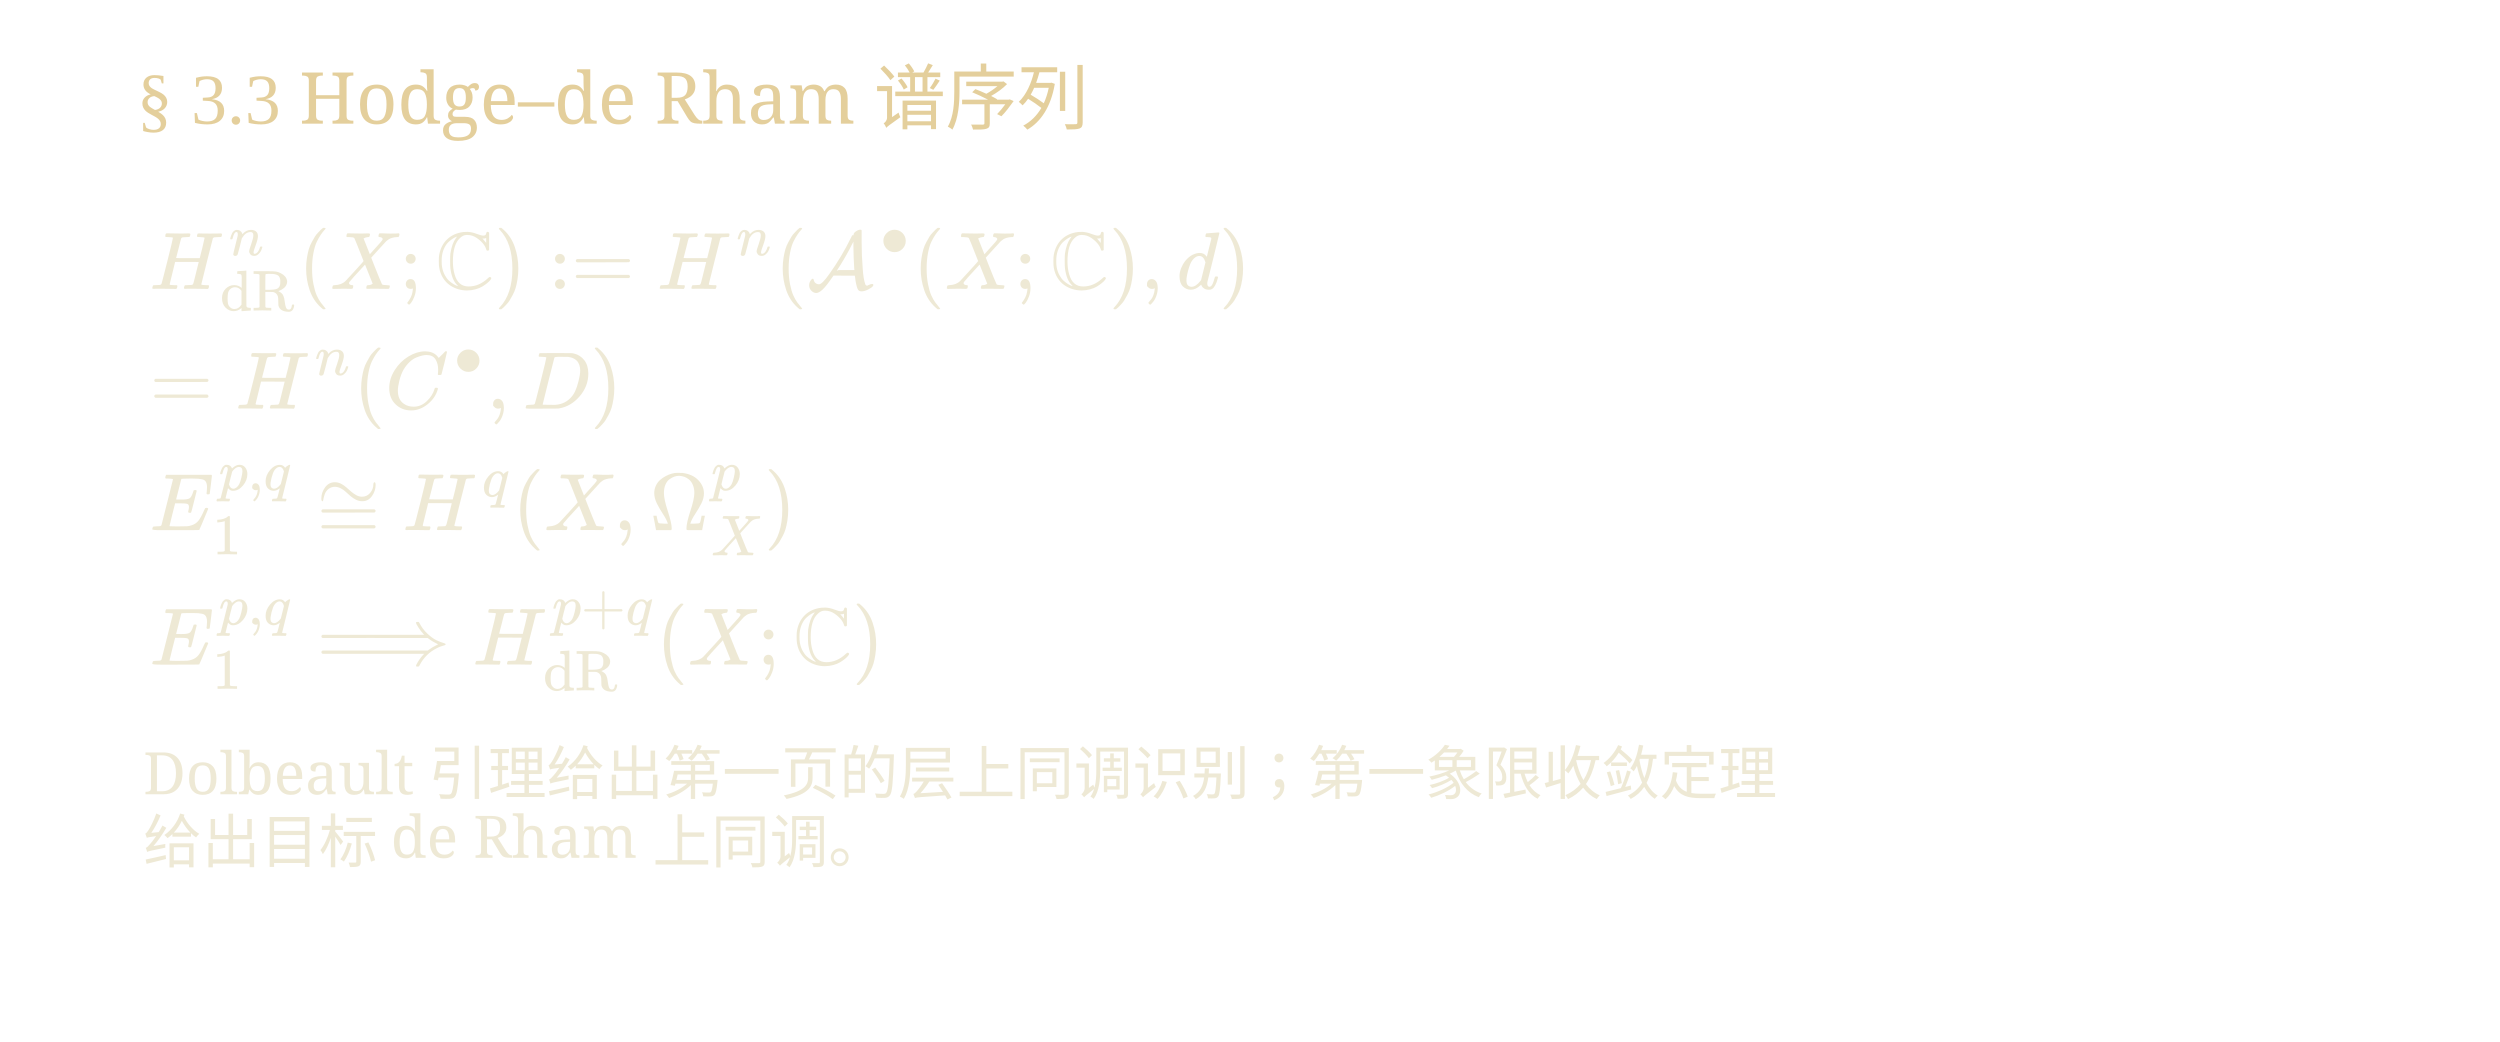
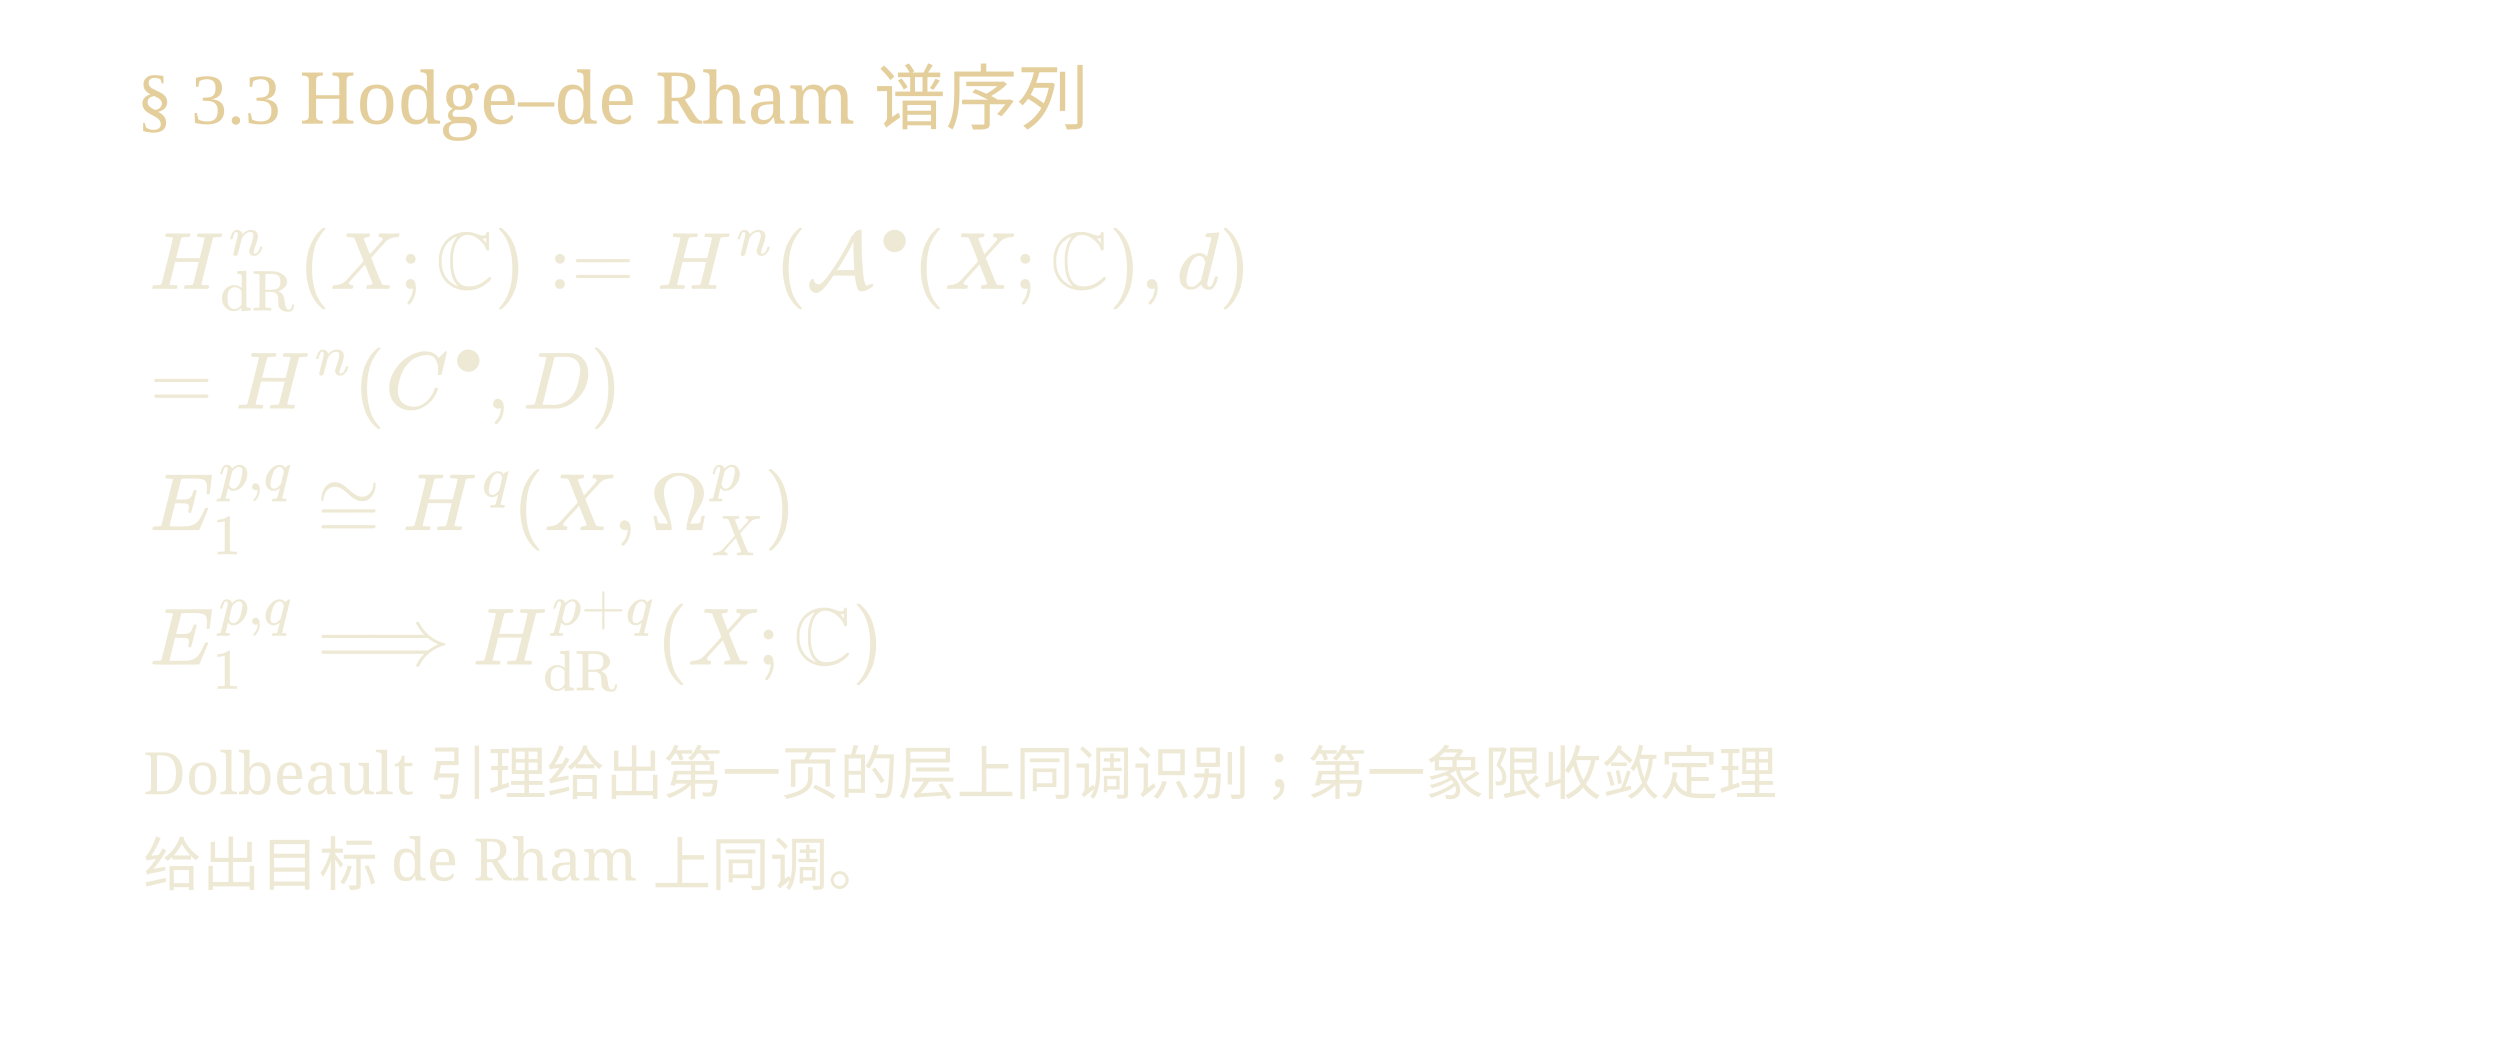
<svg xmlns="http://www.w3.org/2000/svg" width="1536" height="640" viewBox="0 0 1536 640">
  <g fill="#eee9d5" font-family="Kaiti SC, STKaiti, KaiTi, PingFang SC, serif">
    <text x="84" y="76" font-size="44" fill="#e4cf9c">
      <tspan font-family="Times New Roman, serif">§</tspan>
      <tspan font-family="Times New Roman, serif">3.3</tspan>  Hodge–de Rham 谱序列</text>
    <svg x="92" y="140.012" width="676.495" height="284.975" viewBox="0 0 13529.9 5699.5">
      <svg x="0" y="0" width="13529.9" height="1031.1" viewBox="0 -750 13529.9 1031.1">
        <g stroke="#eee9d5" fill="#eee9d5" stroke-width="0" transform="scale(1,-1)">
          <g data-mml-node="math">
            <g data-mml-node="msubsup">
              <g data-mml-node="mi">
                <path data-c="1D43B" d="M228 637Q194 637 192 641Q191 643 191 649Q191 673 202 682Q204 683 219 683Q260 681 355 681Q389 681 418 681T463 682T483 682Q499 682 499 672Q499 670 497 658Q492 641 487 638H485Q483 638 480 638T473 638T464 637T455 637Q416 636 405 634T387 623Q384 619 355 500Q348 474 340 442T328 395L324 380Q324 378 469 378H614L615 381Q615 384 646 504Q674 619 674 627T617 637Q594 637 587 639T580 648Q580 650 582 660Q586 677 588 679T604 682Q609 682 646 681T740 680Q802 680 835 681T871 682Q888 682 888 672Q888 645 876 638H874Q872 638 869 638T862 638T853 637T844 637Q805 636 794 634T776 623Q773 618 704 340T634 58Q634 51 638 51Q646 48 692 46H723Q729 38 729 37T726 19Q722 6 716 0H701Q664 2 567 2Q533 2 504 2T458 2T437 1Q420 1 420 10Q420 15 423 24Q428 43 433 45Q437 46 448 46H454Q481 46 514 49Q520 50 522 50T528 55T534 64T540 82T547 110T558 153Q565 181 569 198Q602 330 602 331T457 332H312L279 197Q245 63 245 58Q245 51 253 49T303 46H334Q340 38 340 37T337 19Q333 6 327 0H312Q275 2 178 2Q144 2 115 2T69 2T48 1Q31 1 31 10Q31 12 34 24Q39 43 44 45Q48 46 59 46H65Q92 46 125 49Q139 52 144 61Q147 65 216 339T285 628Q285 635 228 637Z" />
              </g>
              <g data-mml-node="mi" transform="translate(973.9,413) scale(0.707)">
                <path data-c="1D45B" d="M21 287Q22 293 24 303T36 341T56 388T89 425T135 442Q171 442 195 424T225 390T231 369Q231 367 232 367L243 378Q304 442 382 442Q436 442 469 415T503 336T465 179T427 52Q427 26 444 26Q450 26 453 27Q482 32 505 65T540 145Q542 153 560 153Q580 153 580 145Q580 144 576 130Q568 101 554 73T508 17T439 -10Q392 -10 371 17T350 73Q350 92 386 193T423 345Q423 404 379 404H374Q288 404 229 303L222 291L189 157Q156 26 151 16Q138 -11 108 -11Q95 -11 87 -5T76 7T74 17Q74 30 112 180T152 343Q153 348 153 366Q153 405 129 405Q91 405 66 305Q60 285 60 284Q58 278 41 278H27Q21 284 21 287Z" />
              </g>
              <g data-mml-node="TeXAtom" transform="translate(864,-265.5) scale(0.707)" data-mjx-texclass="ORD">
                <g data-mml-node="TeXAtom" data-mjx-texclass="ORD">
                  <g data-mml-node="mi">
                    <path data-c="64" d="M376 495Q376 511 376 535T377 568Q377 613 367 624T316 637H298V660Q298 683 300 683L310 684Q320 685 339 686T376 688Q393 689 413 690T443 693T454 694H457V390Q457 84 458 81Q461 61 472 55T517 46H535V0Q533 0 459 -5T380 -11H373V44L365 37Q307 -11 235 -11Q158 -11 96 50T34 215Q34 315 97 378T244 442Q319 442 376 393V495ZM373 342Q328 405 260 405Q211 405 173 369Q146 341 139 305T131 211Q131 155 138 120T173 59Q203 26 251 26Q322 26 373 103V342Z" />
                    <path data-c="52" d="M130 622Q123 629 119 631T103 634T60 637H27V683H202H236H300Q376 683 417 677T500 648Q595 600 609 517Q610 512 610 501Q610 468 594 439T556 392T511 361T472 343L456 338Q459 335 467 332Q497 316 516 298T545 254T559 211T568 155T578 94Q588 46 602 31T640 16H645Q660 16 674 32T692 87Q692 98 696 101T712 105T728 103T732 90Q732 59 716 27T672 -16Q656 -22 630 -22Q481 -16 458 90Q456 101 456 163T449 246Q430 304 373 320L363 322L297 323H231V192L232 61Q238 51 249 49T301 46H334V0H323Q302 3 181 3Q59 3 38 0H27V46H60Q102 47 111 49T130 61V622ZM491 499V509Q491 527 490 539T481 570T462 601T424 623T362 636Q360 636 340 636T304 637H283Q238 637 234 628Q231 624 231 492V360H289Q390 360 434 378T489 456Q491 467 491 499Z" transform="translate(556,0)" />
                  </g>
                </g>
              </g>
            </g>
            <g data-mml-node="mo" transform="translate(1827.6,0)">
              <path data-c="28" d="M94 250Q94 319 104 381T127 488T164 576T202 643T244 695T277 729T302 750H315H319Q333 750 333 741Q333 738 316 720T275 667T226 581T184 443T167 250T184 58T225 -81T274 -167T316 -220T333 -241Q333 -250 318 -250H315H302L274 -226Q180 -141 137 -14T94 250Z" />
            </g>
            <g data-mml-node="mi" transform="translate(2216.6,0)">
              <path data-c="1D44B" d="M42 0H40Q26 0 26 11Q26 15 29 27Q33 41 36 43T55 46Q141 49 190 98Q200 108 306 224T411 342Q302 620 297 625Q288 636 234 637H206Q200 643 200 645T202 664Q206 677 212 683H226Q260 681 347 681Q380 681 408 681T453 682T473 682Q490 682 490 671Q490 670 488 658Q484 643 481 640T465 637Q434 634 411 620L488 426L541 485Q646 598 646 610Q646 628 622 635Q617 635 609 637Q594 637 594 648Q594 650 596 664Q600 677 606 683H618Q619 683 643 683T697 681T738 680Q828 680 837 683H845Q852 676 852 672Q850 647 840 637H824Q790 636 763 628T722 611T698 593L687 584Q687 585 592 480L505 384Q505 383 536 304T601 142T638 56Q648 47 699 46Q734 46 734 37Q734 35 732 23Q728 7 725 4T711 1Q708 1 678 1T589 2Q528 2 496 2T461 1Q444 1 444 10Q444 11 446 25Q448 35 450 39T455 44T464 46T480 47T506 54Q523 62 523 64Q522 64 476 181L429 299Q241 95 236 84Q232 76 232 72Q232 53 261 47Q262 47 267 47T273 46Q276 46 277 46T280 45T283 42T284 35Q284 26 282 19Q279 6 276 4T261 1Q258 1 243 1T201 2T142 2Q64 2 42 0Z" />
            </g>
            <g data-mml-node="mo" transform="translate(3068.6,0)">
              <path data-c="3B" d="M78 370Q78 394 95 412T138 430Q162 430 180 414T199 371Q199 346 182 328T139 310T96 327T78 370ZM78 60Q78 85 94 103T137 121Q202 121 202 8Q202 -44 183 -94T144 -169T118 -194Q115 -194 106 -186T95 -174Q94 -171 107 -155T137 -107T160 -38Q161 -32 162 -22T165 -4T165 4Q165 5 161 4T142 0Q110 0 94 18T78 60Z" />
            </g>
            <g data-mml-node="TeXAtom" data-mjx-texclass="ORD" transform="translate(3513.2,0)">
              <g data-mml-node="mi">
                <path data-c="2102" d="M684 131Q684 125 672 109T633 71T573 29T489 -5T386 -19Q330 -19 276 -3T174 46T91 134T44 261Q39 283 39 341T44 421Q66 538 143 611T341 699Q344 699 364 700T395 701Q449 698 503 677T585 655Q603 655 611 662T620 678T625 694T639 702Q650 702 657 690V481L653 474Q640 467 628 472Q624 476 618 496T595 541Q562 587 507 625T390 663H381Q337 663 299 625Q212 547 212 336Q212 249 233 179Q274 30 405 30Q533 30 641 130Q658 147 666 147Q671 147 677 143T684 131ZM250 625Q264 643 261 643Q238 635 214 620T161 579T110 510T79 414Q74 384 74 341T79 268Q89 213 113 169T164 101T217 61T260 39L277 34Q270 41 264 48Q199 111 181 254Q178 281 178 344T181 434Q200 559 250 625ZM621 565V625Q617 623 613 623Q603 619 590 619H575L588 605Q608 583 610 579L621 565Z" />
              </g>
            </g>
            <g data-mml-node="mo" transform="translate(4235.2,0)">
              <path data-c="29" d="M60 749L64 750Q69 750 74 750H86L114 726Q208 641 251 514T294 250Q294 182 284 119T261 12T224 -76T186 -143T145 -194T113 -227T90 -246Q87 -249 86 -250H74Q66 -250 63 -250T58 -247T55 -238Q56 -237 66 -225Q221 -64 221 250T66 725Q56 737 55 738Q55 746 60 749Z" />
            </g>
            <g data-mml-node="mo" transform="translate(4902,0)">
              <g data-mml-node="text">
                <path data-c="3A" d="M78 370Q78 394 95 412T138 430Q162 430 180 414T199 371Q199 346 182 328T139 310T96 327T78 370ZM78 60Q78 84 95 102T138 120Q162 120 180 104T199 61Q199 36 182 18T139 0T96 17T78 60Z" />
              </g>
              <g data-mml-node="text" transform="translate(278,0)">
                <path data-c="3D" d="M56 347Q56 360 70 367H707Q722 359 722 347Q722 336 708 328L390 327H72Q56 332 56 347ZM56 153Q56 168 72 173H708Q722 163 722 153Q722 140 707 133H70Q56 140 56 153Z" />
              </g>
            </g>
            <g data-mml-node="msup" transform="translate(6235.8,0)">
              <g data-mml-node="mi">
                <path data-c="1D43B" d="M228 637Q194 637 192 641Q191 643 191 649Q191 673 202 682Q204 683 219 683Q260 681 355 681Q389 681 418 681T463 682T483 682Q499 682 499 672Q499 670 497 658Q492 641 487 638H485Q483 638 480 638T473 638T464 637T455 637Q416 636 405 634T387 623Q384 619 355 500Q348 474 340 442T328 395L324 380Q324 378 469 378H614L615 381Q615 384 646 504Q674 619 674 627T617 637Q594 637 587 639T580 648Q580 650 582 660Q586 677 588 679T604 682Q609 682 646 681T740 680Q802 680 835 681T871 682Q888 682 888 672Q888 645 876 638H874Q872 638 869 638T862 638T853 637T844 637Q805 636 794 634T776 623Q773 618 704 340T634 58Q634 51 638 51Q646 48 692 46H723Q729 38 729 37T726 19Q722 6 716 0H701Q664 2 567 2Q533 2 504 2T458 2T437 1Q420 1 420 10Q420 15 423 24Q428 43 433 45Q437 46 448 46H454Q481 46 514 49Q520 50 522 50T528 55T534 64T540 82T547 110T558 153Q565 181 569 198Q602 330 602 331T457 332H312L279 197Q245 63 245 58Q245 51 253 49T303 46H334Q340 38 340 37T337 19Q333 6 327 0H312Q275 2 178 2Q144 2 115 2T69 2T48 1Q31 1 31 10Q31 12 34 24Q39 43 44 45Q48 46 59 46H65Q92 46 125 49Q139 52 144 61Q147 65 216 339T285 628Q285 635 228 637Z" />
              </g>
              <g data-mml-node="mi" transform="translate(973.9,413) scale(0.707)">
                <path data-c="1D45B" d="M21 287Q22 293 24 303T36 341T56 388T89 425T135 442Q171 442 195 424T225 390T231 369Q231 367 232 367L243 378Q304 442 382 442Q436 442 469 415T503 336T465 179T427 52Q427 26 444 26Q450 26 453 27Q482 32 505 65T540 145Q542 153 560 153Q580 153 580 145Q580 144 576 130Q568 101 554 73T508 17T439 -10Q392 -10 371 17T350 73Q350 92 386 193T423 345Q423 404 379 404H374Q288 404 229 303L222 291L189 157Q156 26 151 16Q138 -11 108 -11Q95 -11 87 -5T76 7T74 17Q74 30 112 180T152 343Q153 348 153 366Q153 405 129 405Q91 405 66 305Q60 285 60 284Q58 278 41 278H27Q21 284 21 287Z" />
              </g>
            </g>
            <g data-mml-node="mo" transform="translate(7683.9,0)">
              <path data-c="28" d="M94 250Q94 319 104 381T127 488T164 576T202 643T244 695T277 729T302 750H315H319Q333 750 333 741Q333 738 316 720T275 667T226 581T184 443T167 250T184 58T225 -81T274 -167T316 -220T333 -241Q333 -250 318 -250H315H302L274 -226Q180 -141 137 -14T94 250Z" />
            </g>
            <g data-mml-node="msup" transform="translate(8072.9,0)">
              <g data-mml-node="TeXAtom" data-mjx-texclass="ORD">
                <g data-mml-node="mi">
                  <path data-c="41" d="M576 668Q576 688 606 708T660 728Q676 728 675 712V571Q675 409 688 252Q696 122 720 57Q722 53 723 50T728 46T732 43T737 41T743 39L754 45Q788 61 803 61Q819 61 819 47Q818 43 814 35Q799 15 755 -7T675 -30Q659 -30 648 -25T630 -8T621 11T614 34Q603 77 599 106T594 146T591 160V163H460L329 164L316 145Q241 35 196 -7T119 -50T59 -24T30 43Q30 75 46 100T74 125Q81 125 83 120T88 104T96 84Q118 57 151 57Q189 57 277 182Q432 400 542 625L559 659H567Q574 659 575 660T576 668ZM584 249Q579 333 577 386T575 473T574 520V581L563 560Q497 426 412 290L372 228L370 224H371L383 228L393 232H586L584 249Z" />
                </g>
              </g>
              <g data-mml-node="mo" transform="translate(903.1,413) scale(0.707)">
                <path data-c="2219" d="M55 251Q55 328 112 386T249 444T386 388T444 249Q444 171 388 113T250 55Q170 55 113 112T55 251Z" />
              </g>
            </g>
            <g data-mml-node="mo" transform="translate(9379.5,0)">
              <path data-c="28" d="M94 250Q94 319 104 381T127 488T164 576T202 643T244 695T277 729T302 750H315H319Q333 750 333 741Q333 738 316 720T275 667T226 581T184 443T167 250T184 58T225 -81T274 -167T316 -220T333 -241Q333 -250 318 -250H315H302L274 -226Q180 -141 137 -14T94 250Z" />
            </g>
            <g data-mml-node="mi" transform="translate(9768.5,0)">
              <path data-c="1D44B" d="M42 0H40Q26 0 26 11Q26 15 29 27Q33 41 36 43T55 46Q141 49 190 98Q200 108 306 224T411 342Q302 620 297 625Q288 636 234 637H206Q200 643 200 645T202 664Q206 677 212 683H226Q260 681 347 681Q380 681 408 681T453 682T473 682Q490 682 490 671Q490 670 488 658Q484 643 481 640T465 637Q434 634 411 620L488 426L541 485Q646 598 646 610Q646 628 622 635Q617 635 609 637Q594 637 594 648Q594 650 596 664Q600 677 606 683H618Q619 683 643 683T697 681T738 680Q828 680 837 683H845Q852 676 852 672Q850 647 840 637H824Q790 636 763 628T722 611T698 593L687 584Q687 585 592 480L505 384Q505 383 536 304T601 142T638 56Q648 47 699 46Q734 46 734 37Q734 35 732 23Q728 7 725 4T711 1Q708 1 678 1T589 2Q528 2 496 2T461 1Q444 1 444 10Q444 11 446 25Q448 35 450 39T455 44T464 46T480 47T506 54Q523 62 523 64Q522 64 476 181L429 299Q241 95 236 84Q232 76 232 72Q232 53 261 47Q262 47 267 47T273 46Q276 46 277 46T280 45T283 42T284 35Q284 26 282 19Q279 6 276 4T261 1Q258 1 243 1T201 2T142 2Q64 2 42 0Z" />
            </g>
            <g data-mml-node="mo" transform="translate(10620.5,0)">
              <path data-c="3B" d="M78 370Q78 394 95 412T138 430Q162 430 180 414T199 371Q199 346 182 328T139 310T96 327T78 370ZM78 60Q78 85 94 103T137 121Q202 121 202 8Q202 -44 183 -94T144 -169T118 -194Q115 -194 106 -186T95 -174Q94 -171 107 -155T137 -107T160 -38Q161 -32 162 -22T165 -4T165 4Q165 5 161 4T142 0Q110 0 94 18T78 60Z" />
            </g>
            <g data-mml-node="TeXAtom" data-mjx-texclass="ORD" transform="translate(11065.2,0)">
              <g data-mml-node="mi">
                <path data-c="2102" d="M684 131Q684 125 672 109T633 71T573 29T489 -5T386 -19Q330 -19 276 -3T174 46T91 134T44 261Q39 283 39 341T44 421Q66 538 143 611T341 699Q344 699 364 700T395 701Q449 698 503 677T585 655Q603 655 611 662T620 678T625 694T639 702Q650 702 657 690V481L653 474Q640 467 628 472Q624 476 618 496T595 541Q562 587 507 625T390 663H381Q337 663 299 625Q212 547 212 336Q212 249 233 179Q274 30 405 30Q533 30 641 130Q658 147 666 147Q671 147 677 143T684 131ZM250 625Q264 643 261 643Q238 635 214 620T161 579T110 510T79 414Q74 384 74 341T79 268Q89 213 113 169T164 101T217 61T260 39L277 34Q270 41 264 48Q199 111 181 254Q178 281 178 344T181 434Q200 559 250 625ZM621 565V625Q617 623 613 623Q603 619 590 619H575L588 605Q608 583 610 579L621 565Z" />
              </g>
            </g>
            <g data-mml-node="mo" transform="translate(11787.2,0)">
              <path data-c="29" d="M60 749L64 750Q69 750 74 750H86L114 726Q208 641 251 514T294 250Q294 182 284 119T261 12T224 -76T186 -143T145 -194T113 -227T90 -246Q87 -249 86 -250H74Q66 -250 63 -250T58 -247T55 -238Q56 -237 66 -225Q221 -64 221 250T66 725Q56 737 55 738Q55 746 60 749Z" />
            </g>
            <g data-mml-node="mo" transform="translate(12176.2,0)">
              <path data-c="2C" d="M78 35T78 60T94 103T137 121Q165 121 187 96T210 8Q210 -27 201 -60T180 -117T154 -158T130 -185T117 -194Q113 -194 104 -185T95 -172Q95 -168 106 -156T131 -126T157 -76T173 -3V9L172 8Q170 7 167 6T161 3T152 1T140 0Q113 0 96 17Z" />
            </g>
            <g data-mml-node="mi" transform="translate(12620.9,0)">
              <path data-c="1D451" d="M366 683Q367 683 438 688T511 694Q523 694 523 686Q523 679 450 384T375 83T374 68Q374 26 402 26Q411 27 422 35Q443 55 463 131Q469 151 473 152Q475 153 483 153H487H491Q506 153 506 145Q506 140 503 129Q490 79 473 48T445 8T417 -8Q409 -10 393 -10Q359 -10 336 5T306 36L300 51Q299 52 296 50Q294 48 292 46Q233 -10 172 -10Q117 -10 75 30T33 157Q33 205 53 255T101 341Q148 398 195 420T280 442Q336 442 364 400Q369 394 369 396Q370 400 396 505T424 616Q424 629 417 632T378 637H357Q351 643 351 645T353 664Q358 683 366 683ZM352 326Q329 405 277 405Q242 405 210 374T160 293Q131 214 119 129Q119 126 119 118T118 106Q118 61 136 44T179 26Q233 26 290 98L298 109L352 326Z" />
            </g>
            <g data-mml-node="mo" transform="translate(13140.9,0)">
              <path data-c="29" d="M60 749L64 750Q69 750 74 750H86L114 726Q208 641 251 514T294 250Q294 182 284 119T261 12T224 -76T186 -143T145 -194T113 -227T90 -246Q87 -249 86 -250H74Q66 -250 63 -250T58 -247T55 -238Q56 -237 66 -225Q221 -64 221 250T66 725Q56 737 55 738Q55 746 60 749Z" />
            </g>
          </g>
        </g>
      </svg>
      <svg x="0" y="1471.1" width="5803.4" height="1000" viewBox="0 -750 5803.4 1000">
        <g stroke="#eee9d5" fill="#eee9d5" stroke-width="0" transform="scale(1,-1)">
          <g data-mml-node="math">
            <g data-mml-node="mo">
              <path data-c="3D" d="M56 347Q56 360 70 367H707Q722 359 722 347Q722 336 708 328L390 327H72Q56 332 56 347ZM56 153Q56 168 72 173H708Q722 163 722 153Q722 140 707 133H70Q56 140 56 153Z" />
            </g>
            <g data-mml-node="msup" transform="translate(1055.8,0)">
              <g data-mml-node="mi">
                <path data-c="1D43B" d="M228 637Q194 637 192 641Q191 643 191 649Q191 673 202 682Q204 683 219 683Q260 681 355 681Q389 681 418 681T463 682T483 682Q499 682 499 672Q499 670 497 658Q492 641 487 638H485Q483 638 480 638T473 638T464 637T455 637Q416 636 405 634T387 623Q384 619 355 500Q348 474 340 442T328 395L324 380Q324 378 469 378H614L615 381Q615 384 646 504Q674 619 674 627T617 637Q594 637 587 639T580 648Q580 650 582 660Q586 677 588 679T604 682Q609 682 646 681T740 680Q802 680 835 681T871 682Q888 682 888 672Q888 645 876 638H874Q872 638 869 638T862 638T853 637T844 637Q805 636 794 634T776 623Q773 618 704 340T634 58Q634 51 638 51Q646 48 692 46H723Q729 38 729 37T726 19Q722 6 716 0H701Q664 2 567 2Q533 2 504 2T458 2T437 1Q420 1 420 10Q420 15 423 24Q428 43 433 45Q437 46 448 46H454Q481 46 514 49Q520 50 522 50T528 55T534 64T540 82T547 110T558 153Q565 181 569 198Q602 330 602 331T457 332H312L279 197Q245 63 245 58Q245 51 253 49T303 46H334Q340 38 340 37T337 19Q333 6 327 0H312Q275 2 178 2Q144 2 115 2T69 2T48 1Q31 1 31 10Q31 12 34 24Q39 43 44 45Q48 46 59 46H65Q92 46 125 49Q139 52 144 61Q147 65 216 339T285 628Q285 635 228 637Z" />
              </g>
              <g data-mml-node="mi" transform="translate(973.9,413) scale(0.707)">
                <path data-c="1D45B" d="M21 287Q22 293 24 303T36 341T56 388T89 425T135 442Q171 442 195 424T225 390T231 369Q231 367 232 367L243 378Q304 442 382 442Q436 442 469 415T503 336T465 179T427 52Q427 26 444 26Q450 26 453 27Q482 32 505 65T540 145Q542 153 560 153Q580 153 580 145Q580 144 576 130Q568 101 554 73T508 17T439 -10Q392 -10 371 17T350 73Q350 92 386 193T423 345Q423 404 379 404H374Q288 404 229 303L222 291L189 157Q156 26 151 16Q138 -11 108 -11Q95 -11 87 -5T76 7T74 17Q74 30 112 180T152 343Q153 348 153 366Q153 405 129 405Q91 405 66 305Q60 285 60 284Q58 278 41 278H27Q21 284 21 287Z" />
              </g>
            </g>
            <g data-mml-node="mo" transform="translate(2503.9,0)">
              <path data-c="28" d="M94 250Q94 319 104 381T127 488T164 576T202 643T244 695T277 729T302 750H315H319Q333 750 333 741Q333 738 316 720T275 667T226 581T184 443T167 250T184 58T225 -81T274 -167T316 -220T333 -241Q333 -250 318 -250H315H302L274 -226Q180 -141 137 -14T94 250Z" />
            </g>
            <g data-mml-node="msup" transform="translate(2892.9,0)">
              <g data-mml-node="mi">
                <path data-c="1D436" d="M50 252Q50 367 117 473T286 641T490 704Q580 704 633 653Q642 643 648 636T656 626L657 623Q660 623 684 649Q691 655 699 663T715 679T725 690L740 705H746Q760 705 760 698Q760 694 728 561Q692 422 692 421Q690 416 687 415T669 413H653Q647 419 647 422Q647 423 648 429T650 449T651 481Q651 552 619 605T510 659Q484 659 454 652T382 628T299 572T226 479Q194 422 175 346T156 222Q156 108 232 58Q280 24 350 24Q441 24 512 92T606 240Q610 253 612 255T628 257Q648 257 648 248Q648 243 647 239Q618 132 523 55T319 -22Q206 -22 128 53T50 252Z" />
              </g>
              <g data-mml-node="mo" transform="translate(845.3,413) scale(0.707)">
                <path data-c="2219" d="M55 251Q55 328 112 386T249 444T386 388T444 249Q444 171 388 113T250 55Q170 55 113 112T55 251Z" />
              </g>
            </g>
            <g data-mml-node="mo" transform="translate(4141.7,0)">
              <path data-c="2C" d="M78 35T78 60T94 103T137 121Q165 121 187 96T210 8Q210 -27 201 -60T180 -117T154 -158T130 -185T117 -194Q113 -194 104 -185T95 -172Q95 -168 106 -156T131 -126T157 -76T173 -3V9L172 8Q170 7 167 6T161 3T152 1T140 0Q113 0 96 17Z" />
            </g>
            <g data-mml-node="mi" transform="translate(4586.4,0)">
              <path data-c="1D437" d="M287 628Q287 635 230 637Q207 637 200 638T193 647Q193 655 197 667T204 682Q206 683 403 683Q570 682 590 682T630 676Q702 659 752 597T803 431Q803 275 696 151T444 3L430 1L236 0H125H72Q48 0 41 2T33 11Q33 13 36 25Q40 41 44 43T67 46Q94 46 127 49Q141 52 146 61Q149 65 218 339T287 628ZM703 469Q703 507 692 537T666 584T629 613T590 629T555 636Q553 636 541 636T512 636T479 637H436Q392 637 386 627Q384 623 313 339T242 52Q242 48 253 48T330 47Q335 47 349 47T373 46Q499 46 581 128Q617 164 640 212T683 339T703 469Z" />
            </g>
            <g data-mml-node="mo" transform="translate(5414.4,0)">
              <path data-c="29" d="M60 749L64 750Q69 750 74 750H86L114 726Q208 641 251 514T294 250Q294 182 284 119T261 12T224 -76T186 -143T145 -194T113 -227T90 -246Q87 -249 86 -250H74Q66 -250 63 -250T58 -247T55 -238Q56 -237 66 -225Q221 -64 221 250T66 725Q56 737 55 738Q55 746 60 749Z" />
            </g>
          </g>
        </g>
      </svg>
      <svg x="0" y="2911.1" width="7940.6" height="1112.7" viewBox="0 -803.3 7940.6 1112.7">
        <g stroke="#eee9d5" fill="#eee9d5" stroke-width="0" transform="scale(1,-1)">
          <g data-mml-node="math">
            <g data-mml-node="msubsup">
              <g data-mml-node="mi">
                <path data-c="1D438" d="M492 213Q472 213 472 226Q472 230 477 250T482 285Q482 316 461 323T364 330H312Q311 328 277 192T243 52Q243 48 254 48T334 46Q428 46 458 48T518 61Q567 77 599 117T670 248Q680 270 683 272Q690 274 698 274Q718 274 718 261Q613 7 608 2Q605 0 322 0H133Q31 0 31 11Q31 13 34 25Q38 41 42 43T65 46Q92 46 125 49Q139 52 144 61Q146 66 215 342T285 622Q285 629 281 629Q273 632 228 634H197Q191 640 191 642T193 659Q197 676 203 680H757Q764 676 764 669Q764 664 751 557T737 447Q735 440 717 440H705Q698 445 698 453L701 476Q704 500 704 528Q704 558 697 578T678 609T643 625T596 632T532 634H485Q397 633 392 631Q388 629 386 622Q385 619 355 499T324 377Q347 376 372 376H398Q464 376 489 391T534 472Q538 488 540 490T557 493Q562 493 565 493T570 492T572 491T574 487T577 483L544 351Q511 218 508 216Q505 213 492 213Z" />
              </g>
              <g data-mml-node="TeXAtom" transform="translate(848.3,490.8) scale(0.707)" data-mjx-texclass="ORD">
                <g data-mml-node="mi">
                  <path data-c="1D45D" d="M23 287Q24 290 25 295T30 317T40 348T55 381T75 411T101 433T134 442Q209 442 230 378L240 387Q302 442 358 442Q423 442 460 395T497 281Q497 173 421 82T249 -10Q227 -10 210 -4Q199 1 187 11T168 28L161 36Q160 35 139 -51T118 -138Q118 -144 126 -145T163 -148H188Q194 -155 194 -157T191 -175Q188 -187 185 -190T172 -194Q170 -194 161 -194T127 -193T65 -192Q-5 -192 -24 -194H-32Q-39 -187 -39 -183Q-37 -156 -26 -148H-6Q28 -147 33 -136Q36 -130 94 103T155 350Q156 355 156 364Q156 405 131 405Q109 405 94 377T71 316T59 280Q57 278 43 278H29Q23 284 23 287ZM178 102Q200 26 252 26Q282 26 310 49T356 107Q374 141 392 215T411 325V331Q411 405 350 405Q339 405 328 402T306 393T286 380T269 365T254 350T243 336T235 326L232 322Q232 321 229 308T218 264T204 212Q178 106 178 102Z" />
                </g>
                <g data-mml-node="mo" transform="translate(503,0)">
                  <path data-c="2C" d="M78 35T78 60T94 103T137 121Q165 121 187 96T210 8Q210 -27 201 -60T180 -117T154 -158T130 -185T117 -194Q113 -194 104 -185T95 -172Q95 -168 106 -156T131 -126T157 -76T173 -3V9L172 8Q170 7 167 6T161 3T152 1T140 0Q113 0 96 17Z" />
                </g>
                <g data-mml-node="mi" transform="translate(781,0)">
                  <path data-c="1D45E" d="M33 157Q33 258 109 349T280 441Q340 441 372 389Q373 390 377 395T388 406T404 418Q438 442 450 442Q454 442 457 439T460 434Q460 425 391 149Q320 -135 320 -139Q320 -147 365 -148H390Q396 -156 396 -157T393 -175Q389 -188 383 -194H370Q339 -192 262 -192Q234 -192 211 -192T174 -192T157 -193Q143 -193 143 -185Q143 -182 145 -170Q149 -154 152 -151T172 -148Q220 -148 230 -141Q238 -136 258 -53T279 32Q279 33 272 29Q224 -10 172 -10Q117 -10 75 30T33 157ZM352 326Q329 405 277 405Q242 405 210 374T160 293Q131 214 119 129Q119 126 119 118T118 106Q118 61 136 44T179 26Q233 26 290 98L298 109L352 326Z" />
                </g>
              </g>
              <g data-mml-node="mn" transform="translate(771,-297.3) scale(0.707)">
                <path data-c="31" d="M213 578L200 573Q186 568 160 563T102 556H83V602H102Q149 604 189 617T245 641T273 663Q275 666 285 666Q294 666 302 660V361L303 61Q310 54 315 52T339 48T401 46H427V0H416Q395 3 257 3Q121 3 100 0H88V46H114Q136 46 152 46T177 47T193 50T201 52T207 57T213 61V578Z" />
              </g>
            </g>
            <g data-mml-node="mo" transform="translate(2053.6,0)">
              <path data-c="2245" d="M55 388Q55 463 101 526T222 589Q260 589 296 571T362 526T421 474T484 430T554 411Q616 411 655 458T694 560Q694 572 698 580T708 589Q722 589 722 556Q722 482 677 419T562 356H554Q517 356 481 374T414 418T355 471T292 515T223 533Q179 533 145 508Q109 479 96 440T80 378T69 355Q55 355 55 388ZM56 236Q56 249 70 256H707Q722 248 722 236Q722 225 708 217L390 216H72Q56 221 56 236ZM56 42Q56 57 72 62H708Q722 52 722 42Q722 30 707 22H70Q56 29 56 42Z" />
            </g>
            <g data-mml-node="msup" transform="translate(3109.4,0)">
              <g data-mml-node="mi">
                <path data-c="1D43B" d="M228 637Q194 637 192 641Q191 643 191 649Q191 673 202 682Q204 683 219 683Q260 681 355 681Q389 681 418 681T463 682T483 682Q499 682 499 672Q499 670 497 658Q492 641 487 638H485Q483 638 480 638T473 638T464 637T455 637Q416 636 405 634T387 623Q384 619 355 500Q348 474 340 442T328 395L324 380Q324 378 469 378H614L615 381Q615 384 646 504Q674 619 674 627T617 637Q594 637 587 639T580 648Q580 650 582 660Q586 677 588 679T604 682Q609 682 646 681T740 680Q802 680 835 681T871 682Q888 682 888 672Q888 645 876 638H874Q872 638 869 638T862 638T853 637T844 637Q805 636 794 634T776 623Q773 618 704 340T634 58Q634 51 638 51Q646 48 692 46H723Q729 38 729 37T726 19Q722 6 716 0H701Q664 2 567 2Q533 2 504 2T458 2T437 1Q420 1 420 10Q420 15 423 24Q428 43 433 45Q437 46 448 46H454Q481 46 514 49Q520 50 522 50T528 55T534 64T540 82T547 110T558 153Q565 181 569 198Q602 330 602 331T457 332H312L279 197Q245 63 245 58Q245 51 253 49T303 46H334Q340 38 340 37T337 19Q333 6 327 0H312Q275 2 178 2Q144 2 115 2T69 2T48 1Q31 1 31 10Q31 12 34 24Q39 43 44 45Q48 46 59 46H65Q92 46 125 49Q139 52 144 61Q147 65 216 339T285 628Q285 635 228 637Z" />
              </g>
              <g data-mml-node="mi" transform="translate(973.9,413) scale(0.707)">
                <path data-c="1D45E" d="M33 157Q33 258 109 349T280 441Q340 441 372 389Q373 390 377 395T388 406T404 418Q438 442 450 442Q454 442 457 439T460 434Q460 425 391 149Q320 -135 320 -139Q320 -147 365 -148H390Q396 -156 396 -157T393 -175Q389 -188 383 -194H370Q339 -192 262 -192Q234 -192 211 -192T174 -192T157 -193Q143 -193 143 -185Q143 -182 145 -170Q149 -154 152 -151T172 -148Q220 -148 230 -141Q238 -136 258 -53T279 32Q279 33 272 29Q224 -10 172 -10Q117 -10 75 30T33 157ZM352 326Q329 405 277 405Q242 405 210 374T160 293Q131 214 119 129Q119 126 119 118T118 106Q118 61 136 44T179 26Q233 26 290 98L298 109L352 326Z" />
              </g>
            </g>
            <g data-mml-node="mo" transform="translate(4458.5,0)">
              <path data-c="28" d="M94 250Q94 319 104 381T127 488T164 576T202 643T244 695T277 729T302 750H315H319Q333 750 333 741Q333 738 316 720T275 667T226 581T184 443T167 250T184 58T225 -81T274 -167T316 -220T333 -241Q333 -250 318 -250H315H302L274 -226Q180 -141 137 -14T94 250Z" />
            </g>
            <g data-mml-node="mi" transform="translate(4847.5,0)">
              <path data-c="1D44B" d="M42 0H40Q26 0 26 11Q26 15 29 27Q33 41 36 43T55 46Q141 49 190 98Q200 108 306 224T411 342Q302 620 297 625Q288 636 234 637H206Q200 643 200 645T202 664Q206 677 212 683H226Q260 681 347 681Q380 681 408 681T453 682T473 682Q490 682 490 671Q490 670 488 658Q484 643 481 640T465 637Q434 634 411 620L488 426L541 485Q646 598 646 610Q646 628 622 635Q617 635 609 637Q594 637 594 648Q594 650 596 664Q600 677 606 683H618Q619 683 643 683T697 681T738 680Q828 680 837 683H845Q852 676 852 672Q850 647 840 637H824Q790 636 763 628T722 611T698 593L687 584Q687 585 592 480L505 384Q505 383 536 304T601 142T638 56Q648 47 699 46Q734 46 734 37Q734 35 732 23Q728 7 725 4T711 1Q708 1 678 1T589 2Q528 2 496 2T461 1Q444 1 444 10Q444 11 446 25Q448 35 450 39T455 44T464 46T480 47T506 54Q523 62 523 64Q522 64 476 181L429 299Q241 95 236 84Q232 76 232 72Q232 53 261 47Q262 47 267 47T273 46Q276 46 277 46T280 45T283 42T284 35Q284 26 282 19Q279 6 276 4T261 1Q258 1 243 1T201 2T142 2Q64 2 42 0Z" />
            </g>
            <g data-mml-node="mo" transform="translate(5699.5,0)">
              <path data-c="2C" d="M78 35T78 60T94 103T137 121Q165 121 187 96T210 8Q210 -27 201 -60T180 -117T154 -158T130 -185T117 -194Q113 -194 104 -185T95 -172Q95 -168 106 -156T131 -126T157 -76T173 -3V9L172 8Q170 7 167 6T161 3T152 1T140 0Q113 0 96 17Z" />
            </g>
            <g data-mml-node="msubsup" transform="translate(6144.2,0)">
              <g data-mml-node="mi">
                <path data-c="3A9" d="M55 454Q55 503 75 546T127 617T197 665T272 695T337 704H352Q396 704 404 703Q527 687 596 615T666 454Q666 392 635 330T559 200T499 83V80H543Q589 81 600 83T617 93Q622 102 629 135T636 172L637 177H677V175L660 89Q645 3 644 2V0H552H488Q461 0 456 3T451 20Q451 89 499 235T548 455Q548 512 530 555T483 622T424 656T361 668Q332 668 303 658T243 626T193 560T174 456Q174 380 222 233T270 20Q270 7 263 0H77V2Q76 3 61 89L44 175V177H84L85 172Q85 171 88 155T96 119T104 93Q109 86 120 84T178 80H222V83Q206 132 162 199T87 329T55 454Z" />
              </g>
              <g data-mml-node="mi" transform="translate(755,490.8) scale(0.707)">
                <path data-c="1D45D" d="M23 287Q24 290 25 295T30 317T40 348T55 381T75 411T101 433T134 442Q209 442 230 378L240 387Q302 442 358 442Q423 442 460 395T497 281Q497 173 421 82T249 -10Q227 -10 210 -4Q199 1 187 11T168 28L161 36Q160 35 139 -51T118 -138Q118 -144 126 -145T163 -148H188Q194 -155 194 -157T191 -175Q188 -187 185 -190T172 -194Q170 -194 161 -194T127 -193T65 -192Q-5 -192 -24 -194H-32Q-39 -187 -39 -183Q-37 -156 -26 -148H-6Q28 -147 33 -136Q36 -130 94 103T155 350Q156 355 156 364Q156 405 131 405Q109 405 94 377T71 316T59 280Q57 278 43 278H29Q23 284 23 287ZM178 102Q200 26 252 26Q282 26 310 49T356 107Q374 141 392 215T411 325V331Q411 405 350 405Q339 405 328 402T306 393T286 380T269 365T254 350T243 336T235 326L232 322Q232 321 229 308T218 264T204 212Q178 106 178 102Z" />
              </g>
              <g data-mml-node="mi" transform="translate(755,-309.4) scale(0.707)">
                <path data-c="1D44B" d="M42 0H40Q26 0 26 11Q26 15 29 27Q33 41 36 43T55 46Q141 49 190 98Q200 108 306 224T411 342Q302 620 297 625Q288 636 234 637H206Q200 643 200 645T202 664Q206 677 212 683H226Q260 681 347 681Q380 681 408 681T453 682T473 682Q490 682 490 671Q490 670 488 658Q484 643 481 640T465 637Q434 634 411 620L488 426L541 485Q646 598 646 610Q646 628 622 635Q617 635 609 637Q594 637 594 648Q594 650 596 664Q600 677 606 683H618Q619 683 643 683T697 681T738 680Q828 680 837 683H845Q852 676 852 672Q850 647 840 637H824Q790 636 763 628T722 611T698 593L687 584Q687 585 592 480L505 384Q505 383 536 304T601 142T638 56Q648 47 699 46Q734 46 734 37Q734 35 732 23Q728 7 725 4T711 1Q708 1 678 1T589 2Q528 2 496 2T461 1Q444 1 444 10Q444 11 446 25Q448 35 450 39T455 44T464 46T480 47T506 54Q523 62 523 64Q522 64 476 181L429 299Q241 95 236 84Q232 76 232 72Q232 53 261 47Q262 47 267 47T273 46Q276 46 277 46T280 45T283 42T284 35Q284 26 282 19Q279 6 276 4T261 1Q258 1 243 1T201 2T142 2Q64 2 42 0Z" />
              </g>
            </g>
            <g data-mml-node="mo" transform="translate(7551.6,0)">
              <path data-c="29" d="M60 749L64 750Q69 750 74 750H86L114 726Q208 641 251 514T294 250Q294 182 284 119T261 12T224 -76T186 -143T145 -194T113 -227T90 -246Q87 -249 86 -250H74Q66 -250 63 -250T58 -247T55 -238Q56 -237 66 -225Q221 -64 221 250T66 725Q56 737 55 738Q55 746 60 749Z" />
            </g>
          </g>
        </g>
      </svg>
      <svg x="0" y="4463.8" width="9021" height="1235.7" viewBox="0 -903 9021 1235.7">
        <g stroke="#eee9d5" fill="#eee9d5" stroke-width="0" transform="scale(1,-1)">
          <g data-mml-node="math">
            <g data-mml-node="msubsup">
              <g data-mml-node="mi">
                <path data-c="1D438" d="M492 213Q472 213 472 226Q472 230 477 250T482 285Q482 316 461 323T364 330H312Q311 328 277 192T243 52Q243 48 254 48T334 46Q428 46 458 48T518 61Q567 77 599 117T670 248Q680 270 683 272Q690 274 698 274Q718 274 718 261Q613 7 608 2Q605 0 322 0H133Q31 0 31 11Q31 13 34 25Q38 41 42 43T65 46Q92 46 125 49Q139 52 144 61Q146 66 215 342T285 622Q285 629 281 629Q273 632 228 634H197Q191 640 191 642T193 659Q197 676 203 680H757Q764 676 764 669Q764 664 751 557T737 447Q735 440 717 440H705Q698 445 698 453L701 476Q704 500 704 528Q704 558 697 578T678 609T643 625T596 632T532 634H485Q397 633 392 631Q388 629 386 622Q385 619 355 499T324 377Q347 376 372 376H398Q464 376 489 391T534 472Q538 488 540 490T557 493Q562 493 565 493T570 492T572 491T574 487T577 483L544 351Q511 218 508 216Q505 213 492 213Z" />
              </g>
              <g data-mml-node="TeXAtom" transform="translate(848.3,490.8) scale(0.707)" data-mjx-texclass="ORD">
                <g data-mml-node="mi">
                  <path data-c="1D45D" d="M23 287Q24 290 25 295T30 317T40 348T55 381T75 411T101 433T134 442Q209 442 230 378L240 387Q302 442 358 442Q423 442 460 395T497 281Q497 173 421 82T249 -10Q227 -10 210 -4Q199 1 187 11T168 28L161 36Q160 35 139 -51T118 -138Q118 -144 126 -145T163 -148H188Q194 -155 194 -157T191 -175Q188 -187 185 -190T172 -194Q170 -194 161 -194T127 -193T65 -192Q-5 -192 -24 -194H-32Q-39 -187 -39 -183Q-37 -156 -26 -148H-6Q28 -147 33 -136Q36 -130 94 103T155 350Q156 355 156 364Q156 405 131 405Q109 405 94 377T71 316T59 280Q57 278 43 278H29Q23 284 23 287ZM178 102Q200 26 252 26Q282 26 310 49T356 107Q374 141 392 215T411 325V331Q411 405 350 405Q339 405 328 402T306 393T286 380T269 365T254 350T243 336T235 326L232 322Q232 321 229 308T218 264T204 212Q178 106 178 102Z" />
                </g>
                <g data-mml-node="mo" transform="translate(503,0)">
                  <path data-c="2C" d="M78 35T78 60T94 103T137 121Q165 121 187 96T210 8Q210 -27 201 -60T180 -117T154 -158T130 -185T117 -194Q113 -194 104 -185T95 -172Q95 -168 106 -156T131 -126T157 -76T173 -3V9L172 8Q170 7 167 6T161 3T152 1T140 0Q113 0 96 17Z" />
                </g>
                <g data-mml-node="mi" transform="translate(781,0)">
                  <path data-c="1D45E" d="M33 157Q33 258 109 349T280 441Q340 441 372 389Q373 390 377 395T388 406T404 418Q438 442 450 442Q454 442 457 439T460 434Q460 425 391 149Q320 -135 320 -139Q320 -147 365 -148H390Q396 -156 396 -157T393 -175Q389 -188 383 -194H370Q339 -192 262 -192Q234 -192 211 -192T174 -192T157 -193Q143 -193 143 -185Q143 -182 145 -170Q149 -154 152 -151T172 -148Q220 -148 230 -141Q238 -136 258 -53T279 32Q279 33 272 29Q224 -10 172 -10Q117 -10 75 30T33 157ZM352 326Q329 405 277 405Q242 405 210 374T160 293Q131 214 119 129Q119 126 119 118T118 106Q118 61 136 44T179 26Q233 26 290 98L298 109L352 326Z" />
                </g>
              </g>
              <g data-mml-node="mn" transform="translate(771,-297.3) scale(0.707)">
                <path data-c="31" d="M213 578L200 573Q186 568 160 563T102 556H83V602H102Q149 604 189 617T245 641T273 663Q275 666 285 666Q294 666 302 660V361L303 61Q310 54 315 52T339 48T401 46H427V0H416Q395 3 257 3Q121 3 100 0H88V46H114Q136 46 152 46T177 47T193 50T201 52T207 57T213 61V578Z" />
              </g>
            </g>
            <g data-mml-node="mo" transform="translate(2053.6,0)">
              <path data-c="27F9" d="M1218 514Q1218 525 1234 525Q1239 525 1242 525T1247 525T1251 524T1253 523T1255 520T1257 517T1260 512Q1297 438 1358 381T1469 300T1565 263Q1582 258 1582 250T1573 239T1536 228T1478 204Q1334 134 1260 -12Q1256 -21 1253 -22T1238 -24Q1218 -24 1218 -17Q1218 -13 1223 0Q1258 69 1309 123L1319 133H70Q56 140 56 153Q56 168 72 173H1363L1373 181Q1412 211 1490 250Q1489 251 1472 259T1427 283T1373 319L1363 327H710L707 328L390 327H72Q56 332 56 347Q56 360 70 367H1319L1309 377Q1276 412 1247 458T1218 514Z" />
            </g>
            <g data-mml-node="msubsup" transform="translate(3969.4,0)">
              <g data-mml-node="mi">
                <path data-c="1D43B" d="M228 637Q194 637 192 641Q191 643 191 649Q191 673 202 682Q204 683 219 683Q260 681 355 681Q389 681 418 681T463 682T483 682Q499 682 499 672Q499 670 497 658Q492 641 487 638H485Q483 638 480 638T473 638T464 637T455 637Q416 636 405 634T387 623Q384 619 355 500Q348 474 340 442T328 395L324 380Q324 378 469 378H614L615 381Q615 384 646 504Q674 619 674 627T617 637Q594 637 587 639T580 648Q580 650 582 660Q586 677 588 679T604 682Q609 682 646 681T740 680Q802 680 835 681T871 682Q888 682 888 672Q888 645 876 638H874Q872 638 869 638T862 638T853 637T844 637Q805 636 794 634T776 623Q773 618 704 340T634 58Q634 51 638 51Q646 48 692 46H723Q729 38 729 37T726 19Q722 6 716 0H701Q664 2 567 2Q533 2 504 2T458 2T437 1Q420 1 420 10Q420 15 423 24Q428 43 433 45Q437 46 448 46H454Q481 46 514 49Q520 50 522 50T528 55T534 64T540 82T547 110T558 153Q565 181 569 198Q602 330 602 331T457 332H312L279 197Q245 63 245 58Q245 51 253 49T303 46H334Q340 38 340 37T337 19Q333 6 327 0H312Q275 2 178 2Q144 2 115 2T69 2T48 1Q31 1 31 10Q31 12 34 24Q39 43 44 45Q48 46 59 46H65Q92 46 125 49Q139 52 144 61Q147 65 216 339T285 628Q285 635 228 637Z" />
              </g>
              <g data-mml-node="TeXAtom" transform="translate(973.9,490.8) scale(0.707)" data-mjx-texclass="ORD">
                <g data-mml-node="mi">
                  <path data-c="1D45D" d="M23 287Q24 290 25 295T30 317T40 348T55 381T75 411T101 433T134 442Q209 442 230 378L240 387Q302 442 358 442Q423 442 460 395T497 281Q497 173 421 82T249 -10Q227 -10 210 -4Q199 1 187 11T168 28L161 36Q160 35 139 -51T118 -138Q118 -144 126 -145T163 -148H188Q194 -155 194 -157T191 -175Q188 -187 185 -190T172 -194Q170 -194 161 -194T127 -193T65 -192Q-5 -192 -24 -194H-32Q-39 -187 -39 -183Q-37 -156 -26 -148H-6Q28 -147 33 -136Q36 -130 94 103T155 350Q156 355 156 364Q156 405 131 405Q109 405 94 377T71 316T59 280Q57 278 43 278H29Q23 284 23 287ZM178 102Q200 26 252 26Q282 26 310 49T356 107Q374 141 392 215T411 325V331Q411 405 350 405Q339 405 328 402T306 393T286 380T269 365T254 350T243 336T235 326L232 322Q232 321 229 308T218 264T204 212Q178 106 178 102Z" />
                </g>
                <g data-mml-node="mo" transform="translate(503,0)">
                  <path data-c="2B" d="M56 237T56 250T70 270H369V420L370 570Q380 583 389 583Q402 583 409 568V270H707Q722 262 722 250T707 230H409V-68Q401 -82 391 -82H389H387Q375 -82 369 -68V230H70Q56 237 56 250Z" />
                </g>
                <g data-mml-node="mi" transform="translate(1281,0)">
                  <path data-c="1D45E" d="M33 157Q33 258 109 349T280 441Q340 441 372 389Q373 390 377 395T388 406T404 418Q438 442 450 442Q454 442 457 439T460 434Q460 425 391 149Q320 -135 320 -139Q320 -147 365 -148H390Q396 -156 396 -157T393 -175Q389 -188 383 -194H370Q339 -192 262 -192Q234 -192 211 -192T174 -192T157 -193Q143 -193 143 -185Q143 -182 145 -170Q149 -154 152 -151T172 -148Q220 -148 230 -141Q238 -136 258 -53T279 32Q279 33 272 29Q224 -10 172 -10Q117 -10 75 30T33 157ZM352 326Q329 405 277 405Q242 405 210 374T160 293Q131 214 119 129Q119 126 119 118T118 106Q118 61 136 44T179 26Q233 26 290 98L298 109L352 326Z" />
                </g>
              </g>
              <g data-mml-node="TeXAtom" transform="translate(864,-317.1) scale(0.707)" data-mjx-texclass="ORD">
                <g data-mml-node="TeXAtom" data-mjx-texclass="ORD">
                  <g data-mml-node="mi">
                    <path data-c="64" d="M376 495Q376 511 376 535T377 568Q377 613 367 624T316 637H298V660Q298 683 300 683L310 684Q320 685 339 686T376 688Q393 689 413 690T443 693T454 694H457V390Q457 84 458 81Q461 61 472 55T517 46H535V0Q533 0 459 -5T380 -11H373V44L365 37Q307 -11 235 -11Q158 -11 96 50T34 215Q34 315 97 378T244 442Q319 442 376 393V495ZM373 342Q328 405 260 405Q211 405 173 369Q146 341 139 305T131 211Q131 155 138 120T173 59Q203 26 251 26Q322 26 373 103V342Z" />
                    <path data-c="52" d="M130 622Q123 629 119 631T103 634T60 637H27V683H202H236H300Q376 683 417 677T500 648Q595 600 609 517Q610 512 610 501Q610 468 594 439T556 392T511 361T472 343L456 338Q459 335 467 332Q497 316 516 298T545 254T559 211T568 155T578 94Q588 46 602 31T640 16H645Q660 16 674 32T692 87Q692 98 696 101T712 105T728 103T732 90Q732 59 716 27T672 -16Q656 -22 630 -22Q481 -16 458 90Q456 101 456 163T449 246Q430 304 373 320L363 322L297 323H231V192L232 61Q238 51 249 49T301 46H334V0H323Q302 3 181 3Q59 3 38 0H27V46H60Q102 47 111 49T130 61V622ZM491 499V509Q491 527 490 539T481 570T462 601T424 623T362 636Q360 636 340 636T304 637H283Q238 637 234 628Q231 624 231 492V360H289Q390 360 434 378T489 456Q491 467 491 499Z" transform="translate(556,0)" />
                  </g>
                </g>
              </g>
            </g>
            <g data-mml-node="mo" transform="translate(6224.3,0)">
              <path data-c="28" d="M94 250Q94 319 104 381T127 488T164 576T202 643T244 695T277 729T302 750H315H319Q333 750 333 741Q333 738 316 720T275 667T226 581T184 443T167 250T184 58T225 -81T274 -167T316 -220T333 -241Q333 -250 318 -250H315H302L274 -226Q180 -141 137 -14T94 250Z" />
            </g>
            <g data-mml-node="mi" transform="translate(6613.3,0)">
              <path data-c="1D44B" d="M42 0H40Q26 0 26 11Q26 15 29 27Q33 41 36 43T55 46Q141 49 190 98Q200 108 306 224T411 342Q302 620 297 625Q288 636 234 637H206Q200 643 200 645T202 664Q206 677 212 683H226Q260 681 347 681Q380 681 408 681T453 682T473 682Q490 682 490 671Q490 670 488 658Q484 643 481 640T465 637Q434 634 411 620L488 426L541 485Q646 598 646 610Q646 628 622 635Q617 635 609 637Q594 637 594 648Q594 650 596 664Q600 677 606 683H618Q619 683 643 683T697 681T738 680Q828 680 837 683H845Q852 676 852 672Q850 647 840 637H824Q790 636 763 628T722 611T698 593L687 584Q687 585 592 480L505 384Q505 383 536 304T601 142T638 56Q648 47 699 46Q734 46 734 37Q734 35 732 23Q728 7 725 4T711 1Q708 1 678 1T589 2Q528 2 496 2T461 1Q444 1 444 10Q444 11 446 25Q448 35 450 39T455 44T464 46T480 47T506 54Q523 62 523 64Q522 64 476 181L429 299Q241 95 236 84Q232 76 232 72Q232 53 261 47Q262 47 267 47T273 46Q276 46 277 46T280 45T283 42T284 35Q284 26 282 19Q279 6 276 4T261 1Q258 1 243 1T201 2T142 2Q64 2 42 0Z" />
            </g>
            <g data-mml-node="mo" transform="translate(7465.3,0)">
              <path data-c="3B" d="M78 370Q78 394 95 412T138 430Q162 430 180 414T199 371Q199 346 182 328T139 310T96 327T78 370ZM78 60Q78 85 94 103T137 121Q202 121 202 8Q202 -44 183 -94T144 -169T118 -194Q115 -194 106 -186T95 -174Q94 -171 107 -155T137 -107T160 -38Q161 -32 162 -22T165 -4T165 4Q165 5 161 4T142 0Q110 0 94 18T78 60Z" />
            </g>
            <g data-mml-node="TeXAtom" data-mjx-texclass="ORD" transform="translate(7910,0)">
              <g data-mml-node="mi">
                <path data-c="2102" d="M684 131Q684 125 672 109T633 71T573 29T489 -5T386 -19Q330 -19 276 -3T174 46T91 134T44 261Q39 283 39 341T44 421Q66 538 143 611T341 699Q344 699 364 700T395 701Q449 698 503 677T585 655Q603 655 611 662T620 678T625 694T639 702Q650 702 657 690V481L653 474Q640 467 628 472Q624 476 618 496T595 541Q562 587 507 625T390 663H381Q337 663 299 625Q212 547 212 336Q212 249 233 179Q274 30 405 30Q533 30 641 130Q658 147 666 147Q671 147 677 143T684 131ZM250 625Q264 643 261 643Q238 635 214 620T161 579T110 510T79 414Q74 384 74 341T79 268Q89 213 113 169T164 101T217 61T260 39L277 34Q270 41 264 48Q199 111 181 254Q178 281 178 344T181 434Q200 559 250 625ZM621 565V625Q617 623 613 623Q603 619 590 619H575L588 605Q608 583 610 579L621 565Z" />
              </g>
            </g>
            <g data-mml-node="mo" transform="translate(8632,0)">
              <path data-c="29" d="M60 749L64 750Q69 750 74 750H86L114 726Q208 641 251 514T294 250Q294 182 284 119T261 12T224 -76T186 -143T145 -194T113 -227T90 -246Q87 -249 86 -250H74Q66 -250 63 -250T58 -247T55 -238Q56 -237 66 -225Q221 -64 221 250T66 725Q56 737 55 738Q55 746 60 749Z" />
            </g>
          </g>
        </g>
      </svg>
    </svg>
    <text x="88" y="488" font-size="36">Dolbeault 引理给出第一页的层上同调识别；第一象限收敛定理</text>
-     <text x="88" y="530" font-size="36">给出目标 de Rham 上同调。</text>
+     <text x="88" y="544" font-size="36">给出目标 de Rham 上同调。</text>
  </g>
</svg>
